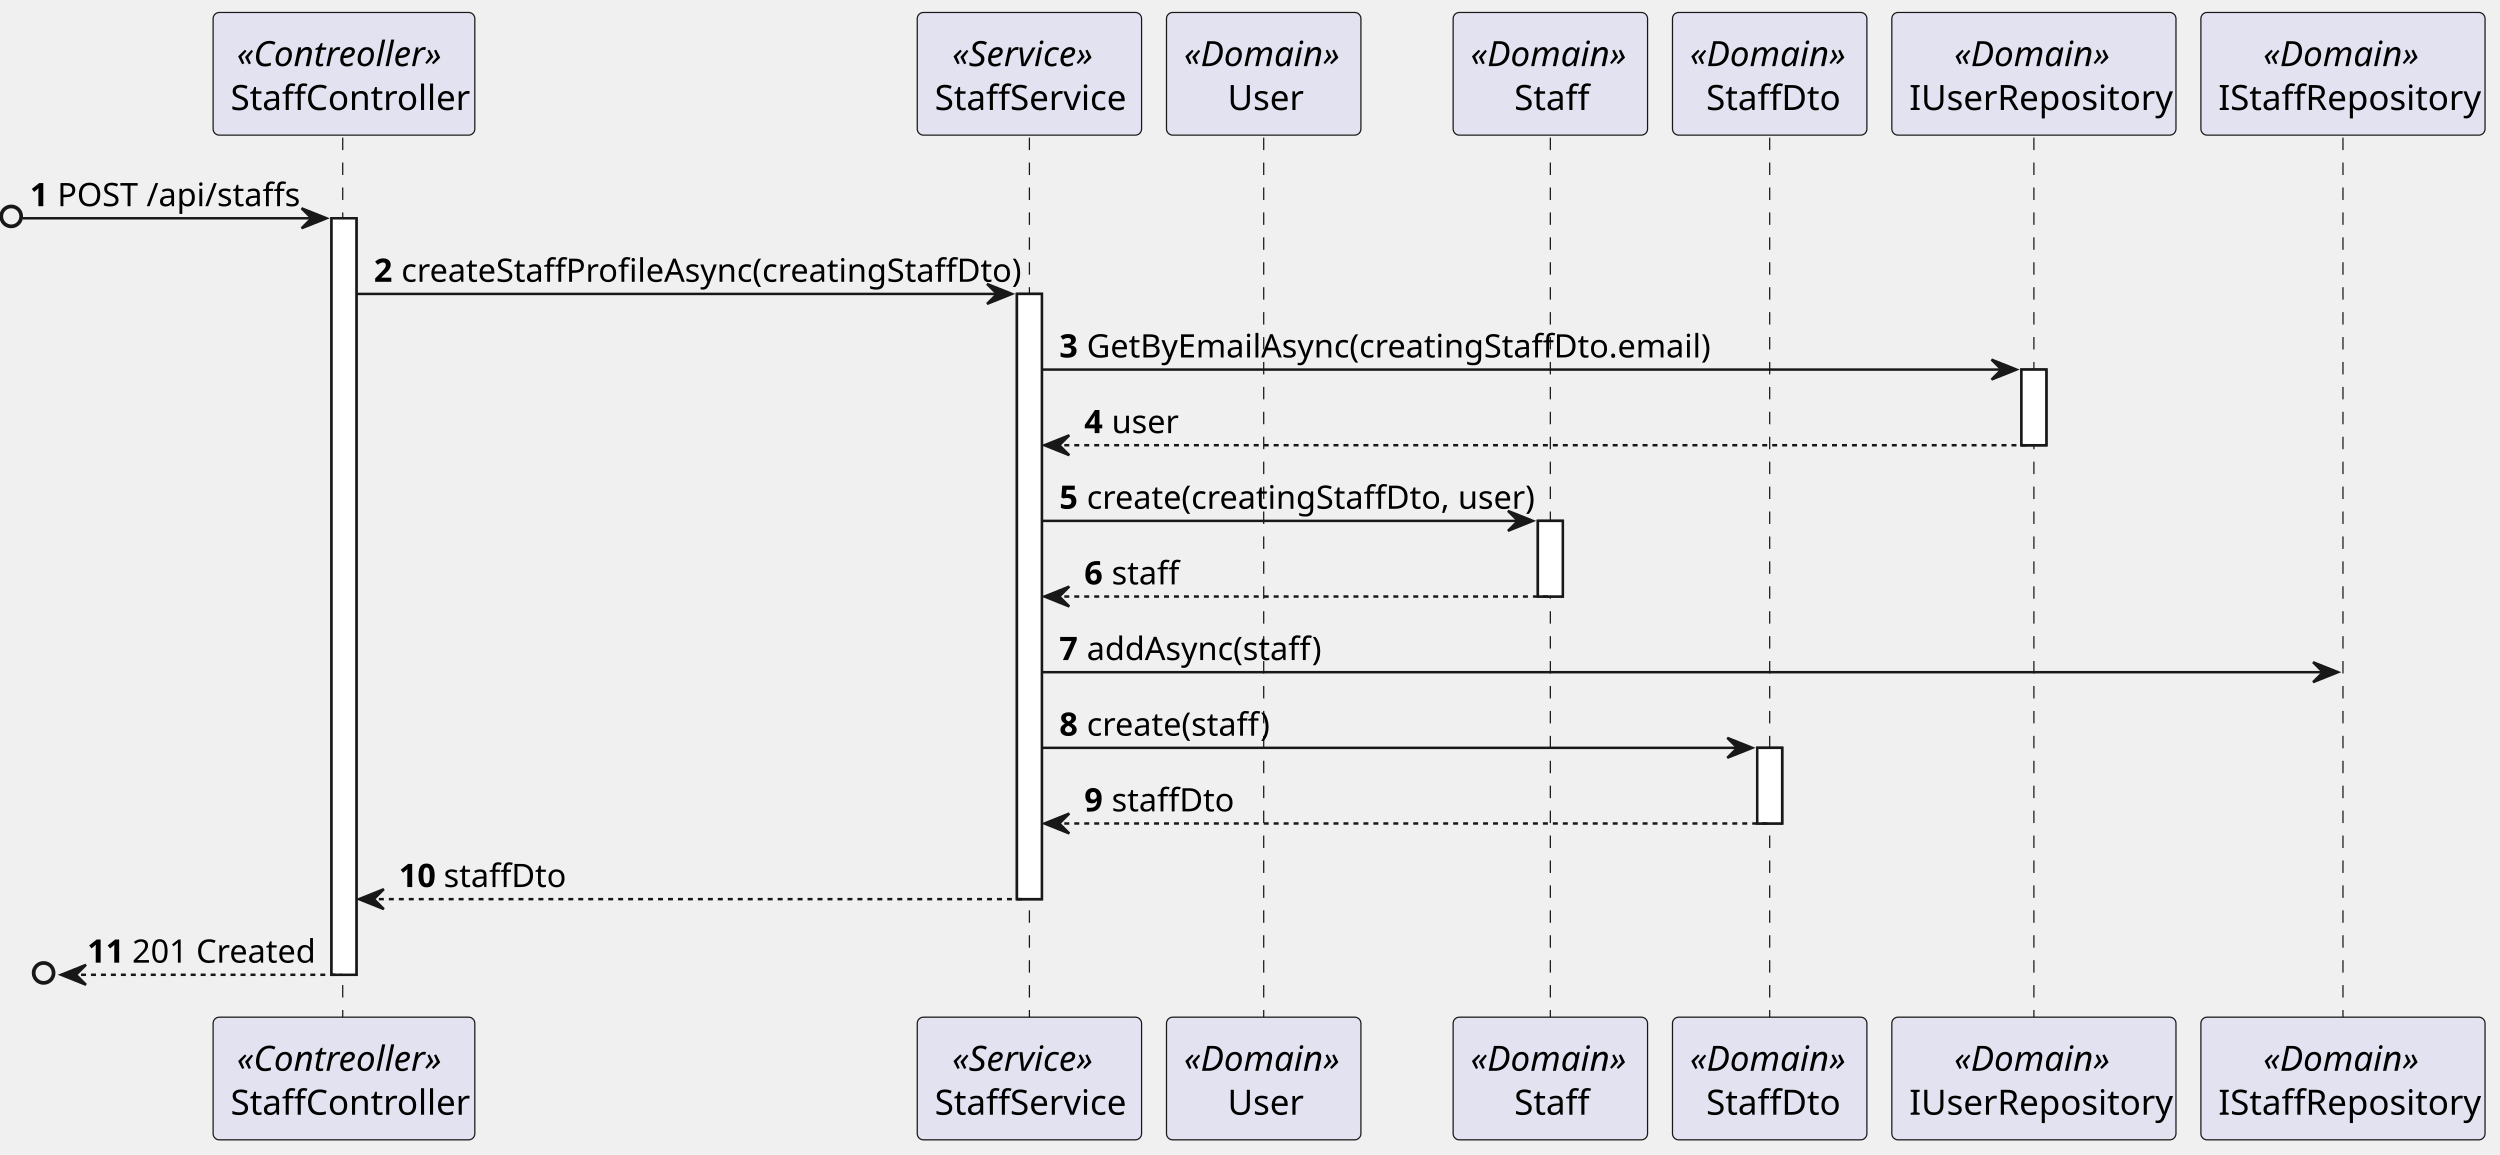
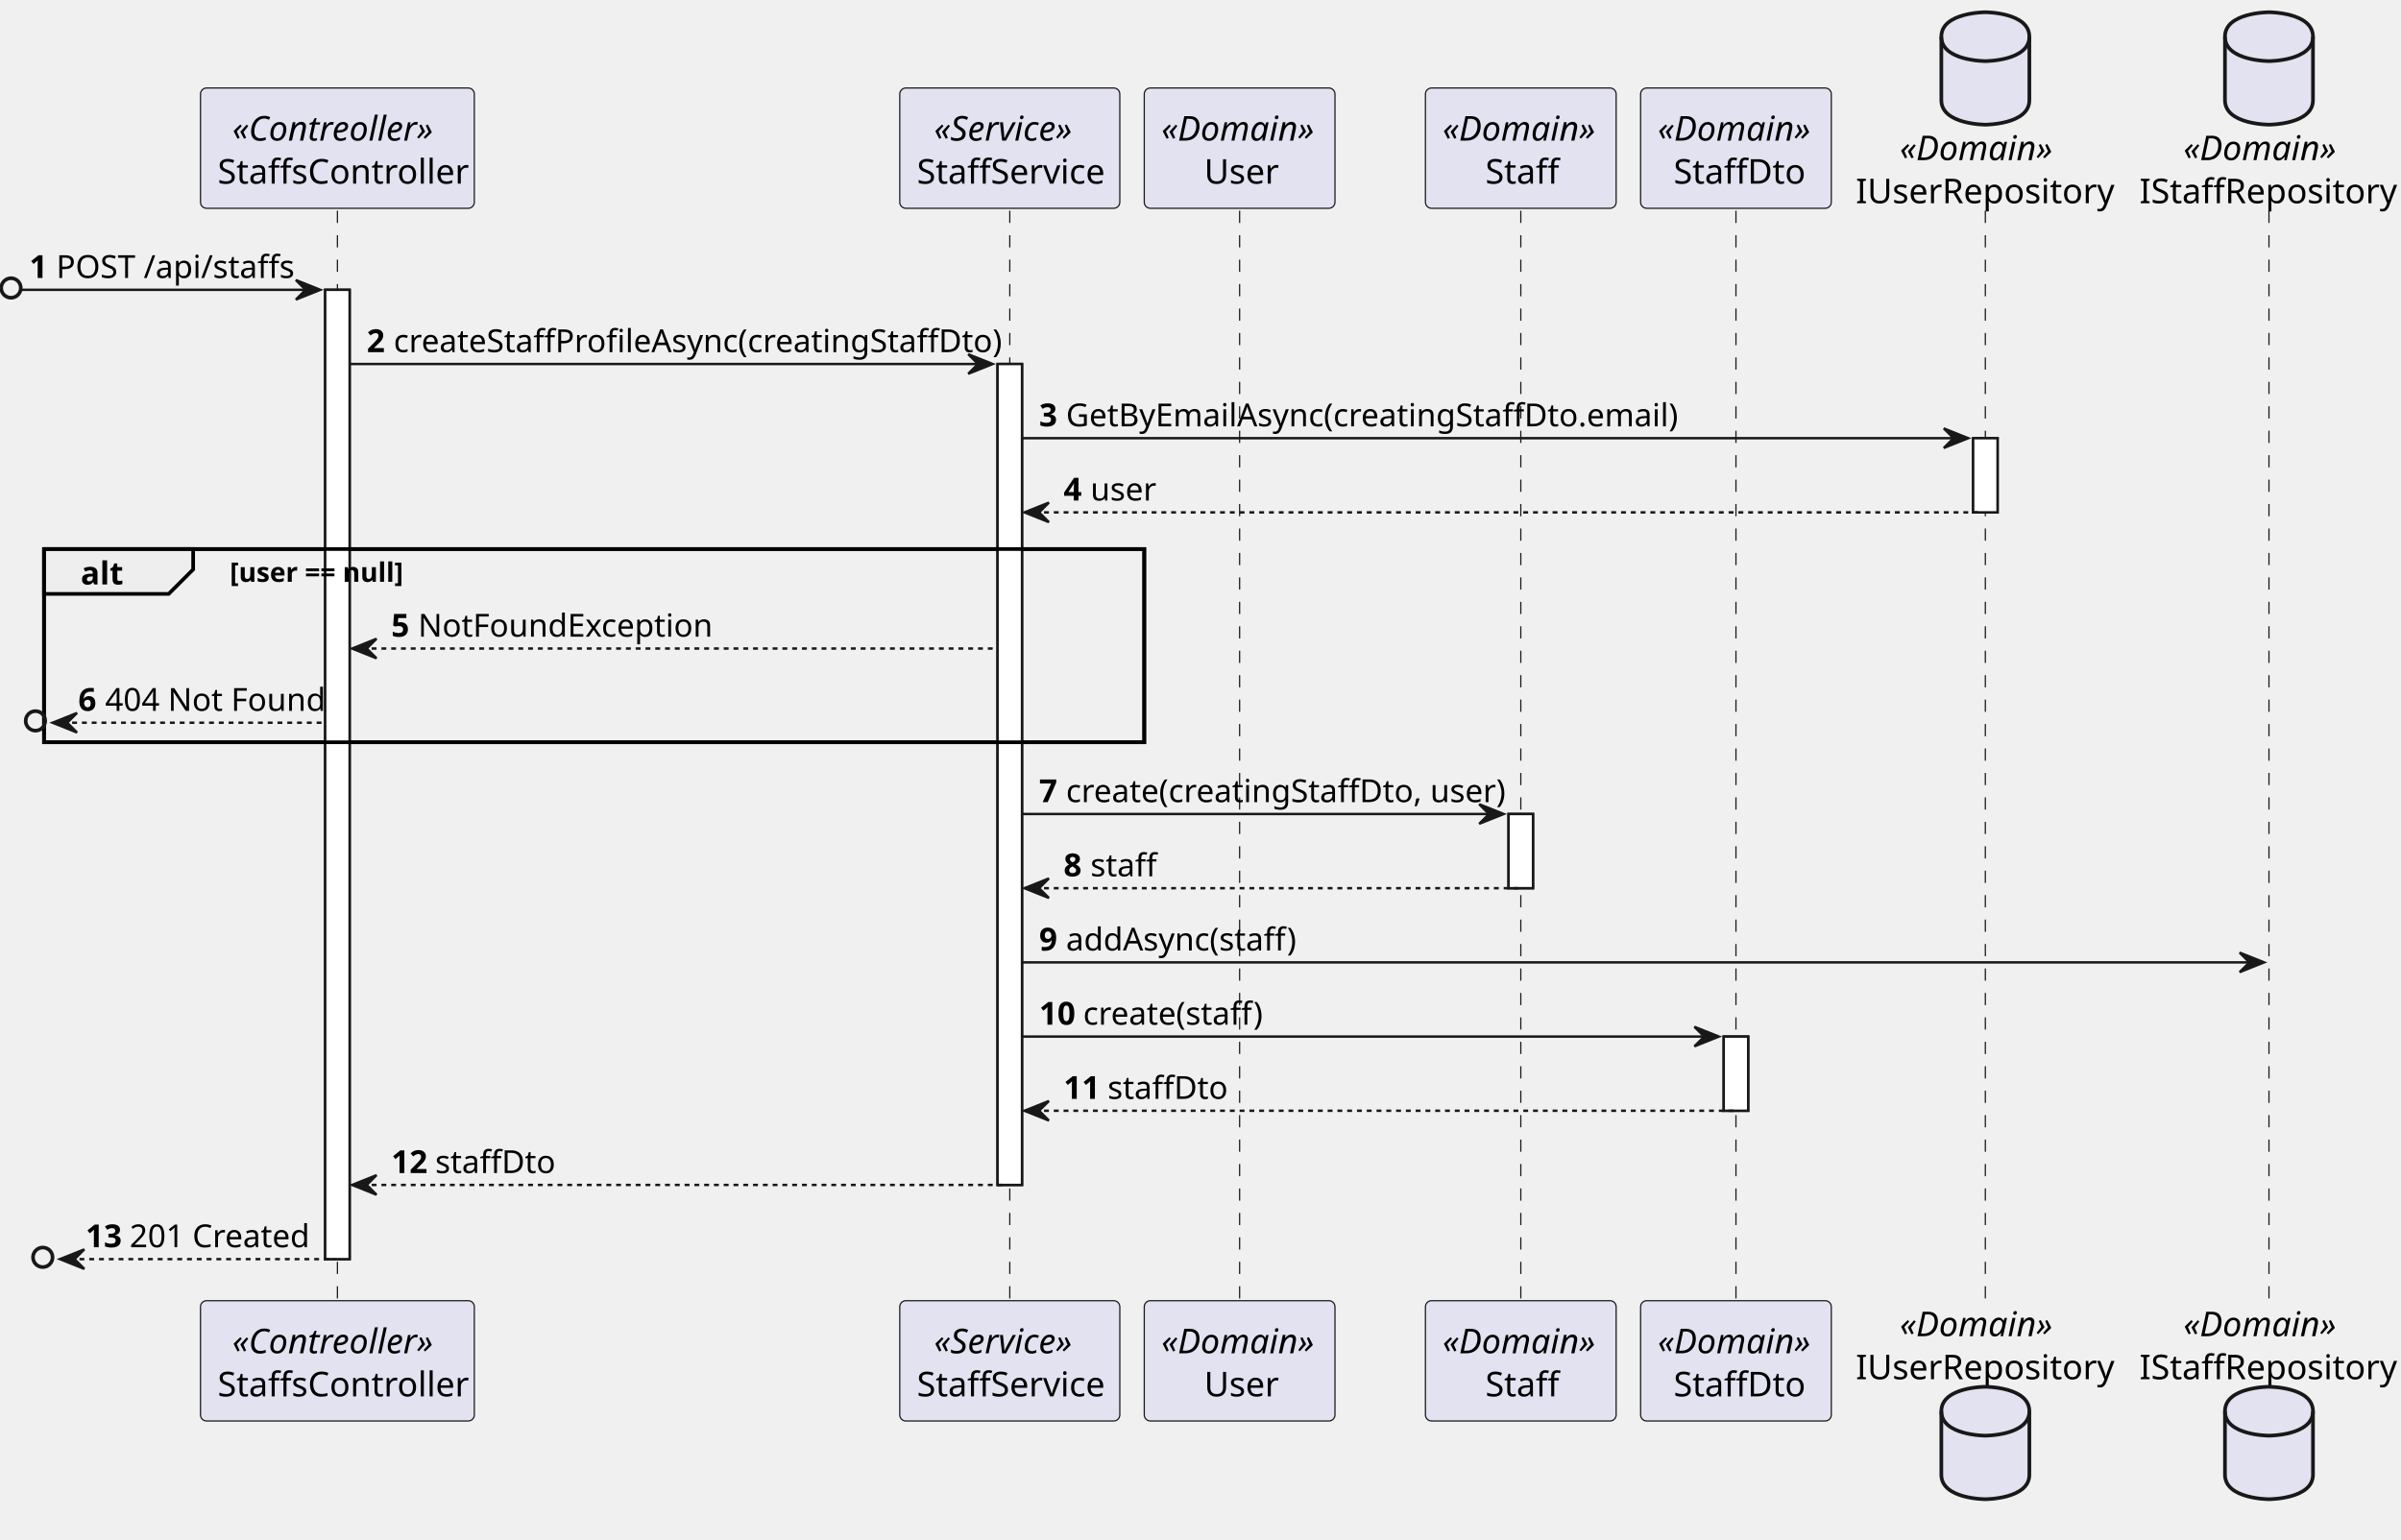
- <svg xmlns="http://www.w3.org/2000/svg" contentStyleType="text/css" height="463px" preserveAspectRatio="none" style="width:1003px;height:463px;background:#FFFFFF;" version="1.1" viewBox="0 0 1003 463" width="1003px" zoomAndPan="magnify">
+ <svg xmlns="http://www.w3.org/2000/svg" contentStyleType="text/css" height="630px" preserveAspectRatio="none" style="width:982px;height:630px;background:#FFFFFF;" version="1.1" viewBox="0 0 982 630" width="982px" zoomAndPan="magnify">
  <defs />
  <g>
-     <rect fill="#FFFFFF" height="303.516" style="stroke:#181818;stroke-width:1.0;" width="10" x="133" y="87.57" />
-     <rect fill="#FFFFFF" height="242.812" style="stroke:#181818;stroke-width:1.0;" width="10" x="408" y="117.922" />
-     <rect fill="#FFFFFF" height="30.352" style="stroke:#181818;stroke-width:1.0;" width="10" x="617" y="208.977" />
-     <rect fill="#FFFFFF" height="30.352" style="stroke:#181818;stroke-width:1.0;" width="10" x="705" y="300.031" />
-     <rect fill="#FFFFFF" height="30.352" style="stroke:#181818;stroke-width:1.0;" width="10" x="811" y="148.273" />
-     <line style="stroke:#181818;stroke-width:0.5;stroke-dasharray:5.0,5.0;" x1="137.5" x2="137.5" y1="55.219" y2="409.086" />
-     <line style="stroke:#181818;stroke-width:0.5;stroke-dasharray:5.0,5.0;" x1="413" x2="413" y1="55.219" y2="409.086" />
-     <line style="stroke:#181818;stroke-width:0.5;stroke-dasharray:5.0,5.0;" x1="507" x2="507" y1="55.219" y2="409.086" />
-     <line style="stroke:#181818;stroke-width:0.5;stroke-dasharray:5.0,5.0;" x1="622" x2="622" y1="55.219" y2="409.086" />
-     <line style="stroke:#181818;stroke-width:0.5;stroke-dasharray:5.0,5.0;" x1="710" x2="710" y1="55.219" y2="409.086" />
-     <line style="stroke:#181818;stroke-width:0.5;stroke-dasharray:5.0,5.0;" x1="816" x2="816" y1="55.219" y2="409.086" />
-     <line style="stroke:#181818;stroke-width:0.5;stroke-dasharray:5.0,5.0;" x1="940" x2="940" y1="55.219" y2="409.086" />
-     <rect fill="#E2E2F0" height="49.219" rx="2.5" ry="2.5" style="stroke:#181818;stroke-width:0.5;" width="105" x="85.5" y="5" />
-     <text fill="#000000" font-family="sans-serif" font-size="14" font-style="italic" lengthAdjust="spacing" textLength="86" x="95" y="26.533">«Contreoller»</text>
-     <text fill="#000000" font-family="sans-serif" font-size="14" lengthAdjust="spacing" textLength="91" x="92.5" y="44.143">StaffController</text>
-     <rect fill="#E2E2F0" height="49.219" rx="2.5" ry="2.5" style="stroke:#181818;stroke-width:0.5;" width="105" x="85.5" y="408.086" />
-     <text fill="#000000" font-family="sans-serif" font-size="14" font-style="italic" lengthAdjust="spacing" textLength="86" x="95" y="429.619">«Contreoller»</text>
-     <text fill="#000000" font-family="sans-serif" font-size="14" lengthAdjust="spacing" textLength="91" x="92.5" y="447.228">StaffController</text>
-     <rect fill="#E2E2F0" height="49.219" rx="2.5" ry="2.5" style="stroke:#181818;stroke-width:0.5;" width="90" x="368" y="5" />
-     <text fill="#000000" font-family="sans-serif" font-size="14" font-style="italic" lengthAdjust="spacing" textLength="62" x="382" y="26.533">«Service»</text>
-     <text fill="#000000" font-family="sans-serif" font-size="14" lengthAdjust="spacing" textLength="76" x="375" y="44.143">StaffService</text>
-     <rect fill="#E2E2F0" height="49.219" rx="2.5" ry="2.5" style="stroke:#181818;stroke-width:0.5;" width="90" x="368" y="408.086" />
-     <text fill="#000000" font-family="sans-serif" font-size="14" font-style="italic" lengthAdjust="spacing" textLength="62" x="382" y="429.619">«Service»</text>
-     <text fill="#000000" font-family="sans-serif" font-size="14" lengthAdjust="spacing" textLength="76" x="375" y="447.228">StaffService</text>
-     <rect fill="#E2E2F0" height="49.219" rx="2.5" ry="2.5" style="stroke:#181818;stroke-width:0.5;" width="78" x="468" y="5" />
-     <text fill="#000000" font-family="sans-serif" font-size="14" font-style="italic" lengthAdjust="spacing" textLength="64" x="475" y="26.533">«Domain»</text>
-     <text fill="#000000" font-family="sans-serif" font-size="14" lengthAdjust="spacing" textLength="29" x="492.5" y="44.143">User</text>
-     <rect fill="#E2E2F0" height="49.219" rx="2.5" ry="2.5" style="stroke:#181818;stroke-width:0.5;" width="78" x="468" y="408.086" />
-     <text fill="#000000" font-family="sans-serif" font-size="14" font-style="italic" lengthAdjust="spacing" textLength="64" x="475" y="429.619">«Domain»</text>
-     <text fill="#000000" font-family="sans-serif" font-size="14" lengthAdjust="spacing" textLength="29" x="492.5" y="447.228">User</text>
-     <rect fill="#E2E2F0" height="49.219" rx="2.5" ry="2.5" style="stroke:#181818;stroke-width:0.5;" width="78" x="583" y="5" />
-     <text fill="#000000" font-family="sans-serif" font-size="14" font-style="italic" lengthAdjust="spacing" textLength="64" x="590" y="26.533">«Domain»</text>
-     <text fill="#000000" font-family="sans-serif" font-size="14" lengthAdjust="spacing" textLength="29" x="607.5" y="44.143">Staff</text>
-     <rect fill="#E2E2F0" height="49.219" rx="2.5" ry="2.5" style="stroke:#181818;stroke-width:0.5;" width="78" x="583" y="408.086" />
-     <text fill="#000000" font-family="sans-serif" font-size="14" font-style="italic" lengthAdjust="spacing" textLength="64" x="590" y="429.619">«Domain»</text>
-     <text fill="#000000" font-family="sans-serif" font-size="14" lengthAdjust="spacing" textLength="29" x="607.5" y="447.228">Staff</text>
-     <rect fill="#E2E2F0" height="49.219" rx="2.5" ry="2.5" style="stroke:#181818;stroke-width:0.5;" width="78" x="671" y="5" />
-     <text fill="#000000" font-family="sans-serif" font-size="14" font-style="italic" lengthAdjust="spacing" textLength="64" x="678" y="26.533">«Domain»</text>
-     <text fill="#000000" font-family="sans-serif" font-size="14" lengthAdjust="spacing" textLength="51" x="684.5" y="44.143">StaffDto</text>
-     <rect fill="#E2E2F0" height="49.219" rx="2.5" ry="2.5" style="stroke:#181818;stroke-width:0.5;" width="78" x="671" y="408.086" />
-     <text fill="#000000" font-family="sans-serif" font-size="14" font-style="italic" lengthAdjust="spacing" textLength="64" x="678" y="429.619">«Domain»</text>
-     <text fill="#000000" font-family="sans-serif" font-size="14" lengthAdjust="spacing" textLength="51" x="684.5" y="447.228">StaffDto</text>
-     <rect fill="#E2E2F0" height="49.219" rx="2.5" ry="2.5" style="stroke:#181818;stroke-width:0.5;" width="114" x="759" y="5" />
-     <text fill="#000000" font-family="sans-serif" font-size="14" font-style="italic" lengthAdjust="spacing" textLength="64" x="784" y="26.533">«Domain»</text>
-     <text fill="#000000" font-family="sans-serif" font-size="14" lengthAdjust="spacing" textLength="100" x="766" y="44.143">IUserRepository</text>
-     <rect fill="#E2E2F0" height="49.219" rx="2.5" ry="2.5" style="stroke:#181818;stroke-width:0.5;" width="114" x="759" y="408.086" />
-     <text fill="#000000" font-family="sans-serif" font-size="14" font-style="italic" lengthAdjust="spacing" textLength="64" x="784" y="429.619">«Domain»</text>
-     <text fill="#000000" font-family="sans-serif" font-size="14" lengthAdjust="spacing" textLength="100" x="766" y="447.228">IUserRepository</text>
-     <rect fill="#E2E2F0" height="49.219" rx="2.5" ry="2.5" style="stroke:#181818;stroke-width:0.5;" width="114" x="883" y="5" />
-     <text fill="#000000" font-family="sans-serif" font-size="14" font-style="italic" lengthAdjust="spacing" textLength="64" x="908" y="26.533">«Domain»</text>
-     <text fill="#000000" font-family="sans-serif" font-size="14" lengthAdjust="spacing" textLength="100" x="890" y="44.143">IStaffRepository</text>
-     <rect fill="#E2E2F0" height="49.219" rx="2.5" ry="2.5" style="stroke:#181818;stroke-width:0.5;" width="114" x="883" y="408.086" />
-     <text fill="#000000" font-family="sans-serif" font-size="14" font-style="italic" lengthAdjust="spacing" textLength="64" x="908" y="429.619">«Domain»</text>
-     <text fill="#000000" font-family="sans-serif" font-size="14" lengthAdjust="spacing" textLength="100" x="890" y="447.228">IStaffRepository</text>
-     <rect fill="#FFFFFF" height="303.516" style="stroke:#181818;stroke-width:1.0;" width="10" x="133" y="87.57" />
-     <rect fill="#FFFFFF" height="242.812" style="stroke:#181818;stroke-width:1.0;" width="10" x="408" y="117.922" />
-     <rect fill="#FFFFFF" height="30.352" style="stroke:#181818;stroke-width:1.0;" width="10" x="617" y="208.977" />
-     <rect fill="#FFFFFF" height="30.352" style="stroke:#181818;stroke-width:1.0;" width="10" x="705" y="300.031" />
-     <rect fill="#FFFFFF" height="30.352" style="stroke:#181818;stroke-width:1.0;" width="10" x="811" y="148.273" />
-     <ellipse cx="4.5" cy="86.82" fill="none" rx="4" ry="4" style="stroke:#181818;stroke-width:1.5;" />
-     <polygon fill="#181818" points="121,83.57,131,87.57,121,91.57,125,87.57" style="stroke:#181818;stroke-width:1.0;" />
-     <line style="stroke:#181818;stroke-width:1.0;" x1="9" x2="127" y1="87.57" y2="87.57" />
-     <text fill="#000000" font-family="sans-serif" font-size="13" font-weight="bold" lengthAdjust="spacing" textLength="7" x="12" y="82.714">1</text>
-     <text fill="#000000" font-family="sans-serif" font-size="13" lengthAdjust="spacing" textLength="95" x="23" y="82.714">POST /api/staffs</text>
-     <polygon fill="#181818" points="396,113.922,406,117.922,396,121.922,400,117.922" style="stroke:#181818;stroke-width:1.0;" />
-     <line style="stroke:#181818;stroke-width:1.0;" x1="143" x2="402" y1="117.922" y2="117.922" />
-     <text fill="#000000" font-family="sans-serif" font-size="13" font-weight="bold" lengthAdjust="spacing" textLength="7" x="150" y="113.065">2</text>
-     <text fill="#000000" font-family="sans-serif" font-size="13" lengthAdjust="spacing" textLength="235" x="161" y="113.065">createStaffProfileAsync(creatingStaffDto)</text>
-     <polygon fill="#181818" points="799,144.273,809,148.273,799,152.273,803,148.273" style="stroke:#181818;stroke-width:1.0;" />
-     <line style="stroke:#181818;stroke-width:1.0;" x1="418" x2="805" y1="148.273" y2="148.273" />
-     <text fill="#000000" font-family="sans-serif" font-size="13" font-weight="bold" lengthAdjust="spacing" textLength="7" x="425" y="143.417">3</text>
-     <text fill="#000000" font-family="sans-serif" font-size="13" lengthAdjust="spacing" textLength="242" x="436" y="143.417">GetByEmailAsync(creatingStaffDto.email)</text>
-     <polygon fill="#181818" points="429,174.625,419,178.625,429,182.625,425,178.625" style="stroke:#181818;stroke-width:1.0;" />
-     <line style="stroke:#181818;stroke-width:1.0;stroke-dasharray:2.0,2.0;" x1="423" x2="815" y1="178.625" y2="178.625" />
-     <text fill="#000000" font-family="sans-serif" font-size="13" font-weight="bold" lengthAdjust="spacing" textLength="7" x="435" y="173.769">4</text>
-     <text fill="#000000" font-family="sans-serif" font-size="13" lengthAdjust="spacing" textLength="25" x="446" y="173.769">user</text>
-     <polygon fill="#181818" points="605,204.977,615,208.977,605,212.977,609,208.977" style="stroke:#181818;stroke-width:1.0;" />
-     <line style="stroke:#181818;stroke-width:1.0;" x1="418" x2="611" y1="208.977" y2="208.977" />
-     <text fill="#000000" font-family="sans-serif" font-size="13" font-weight="bold" lengthAdjust="spacing" textLength="7" x="425" y="204.12">5</text>
-     <text fill="#000000" font-family="sans-serif" font-size="13" lengthAdjust="spacing" textLength="169" x="436" y="204.12">create(creatingStaffDto, user)</text>
-     <polygon fill="#181818" points="429,235.328,419,239.328,429,243.328,425,239.328" style="stroke:#181818;stroke-width:1.0;" />
-     <line style="stroke:#181818;stroke-width:1.0;stroke-dasharray:2.0,2.0;" x1="423" x2="621" y1="239.328" y2="239.328" />
-     <text fill="#000000" font-family="sans-serif" font-size="13" font-weight="bold" lengthAdjust="spacing" textLength="7" x="435" y="234.472">6</text>
-     <text fill="#000000" font-family="sans-serif" font-size="13" lengthAdjust="spacing" textLength="24" x="446" y="234.472">staff</text>
-     <polygon fill="#181818" points="928,265.68,938,269.68,928,273.68,932,269.68" style="stroke:#181818;stroke-width:1.0;" />
-     <line style="stroke:#181818;stroke-width:1.0;" x1="418" x2="934" y1="269.68" y2="269.68" />
-     <text fill="#000000" font-family="sans-serif" font-size="13" font-weight="bold" lengthAdjust="spacing" textLength="7" x="425" y="264.823">7</text>
-     <text fill="#000000" font-family="sans-serif" font-size="13" lengthAdjust="spacing" textLength="90" x="436" y="264.823">addAsync(staff)</text>
-     <polygon fill="#181818" points="693,296.031,703,300.031,693,304.031,697,300.031" style="stroke:#181818;stroke-width:1.0;" />
-     <line style="stroke:#181818;stroke-width:1.0;" x1="418" x2="699" y1="300.031" y2="300.031" />
-     <text fill="#000000" font-family="sans-serif" font-size="13" font-weight="bold" lengthAdjust="spacing" textLength="7" x="425" y="295.175">8</text>
-     <text fill="#000000" font-family="sans-serif" font-size="13" lengthAdjust="spacing" textLength="68" x="436" y="295.175">create(staff)</text>
-     <polygon fill="#181818" points="429,326.383,419,330.383,429,334.383,425,330.383" style="stroke:#181818;stroke-width:1.0;" />
-     <line style="stroke:#181818;stroke-width:1.0;stroke-dasharray:2.0,2.0;" x1="423" x2="709" y1="330.383" y2="330.383" />
-     <text fill="#000000" font-family="sans-serif" font-size="13" font-weight="bold" lengthAdjust="spacing" textLength="7" x="435" y="325.526">9</text>
-     <text fill="#000000" font-family="sans-serif" font-size="13" lengthAdjust="spacing" textLength="44" x="446" y="325.526">staffDto</text>
-     <polygon fill="#181818" points="154,356.734,144,360.734,154,364.734,150,360.734" style="stroke:#181818;stroke-width:1.0;" />
-     <line style="stroke:#181818;stroke-width:1.0;stroke-dasharray:2.0,2.0;" x1="148" x2="412" y1="360.734" y2="360.734" />
-     <text fill="#000000" font-family="sans-serif" font-size="13" font-weight="bold" lengthAdjust="spacing" textLength="14" x="160" y="355.878">10</text>
-     <text fill="#000000" font-family="sans-serif" font-size="13" lengthAdjust="spacing" textLength="44" x="178" y="355.878">staffDto</text>
-     <ellipse cx="17.5" cy="390.336" fill="none" rx="4" ry="4" style="stroke:#181818;stroke-width:1.5;" />
-     <polygon fill="#181818" points="34.5,387.086,24.5,391.086,34.5,395.086,30.5,391.086" style="stroke:#181818;stroke-width:1.0;" />
-     <line style="stroke:#181818;stroke-width:1.0;stroke-dasharray:2.0,2.0;" x1="32.5" x2="137" y1="391.086" y2="391.086" />
-     <text fill="#000000" font-family="sans-serif" font-size="13" font-weight="bold" lengthAdjust="spacing" textLength="14" x="35" y="386.229">11</text>
-     <text fill="#000000" font-family="sans-serif" font-size="13" lengthAdjust="spacing" textLength="70" x="53" y="386.229">201 Created</text>
+     <rect fill="#FFFFFF" height="396.57" style="stroke:#181818;stroke-width:1.0;" width="10" x="133" y="118.57" />
+     <rect fill="#FFFFFF" height="335.867" style="stroke:#181818;stroke-width:1.0;" width="10" x="408" y="148.922" />
+     <rect fill="#FFFFFF" height="30.352" style="stroke:#181818;stroke-width:1.0;" width="10" x="617" y="333.031" />
+     <rect fill="#FFFFFF" height="30.352" style="stroke:#181818;stroke-width:1.0;" width="10" x="705" y="424.086" />
+     <rect fill="#FFFFFF" height="30.352" style="stroke:#181818;stroke-width:1.0;" width="10" x="807" y="179.273" />
+     <rect fill="none" height="79.055" style="stroke:#000000;stroke-width:1.5;" width="450" x="18" y="224.625" />
+     <line style="stroke:#181818;stroke-width:0.5;stroke-dasharray:5.0,5.0;" x1="138" x2="138" y1="86.219" y2="533.141" />
+     <line style="stroke:#181818;stroke-width:0.5;stroke-dasharray:5.0,5.0;" x1="413" x2="413" y1="86.219" y2="533.141" />
+     <line style="stroke:#181818;stroke-width:0.5;stroke-dasharray:5.0,5.0;" x1="507" x2="507" y1="86.219" y2="533.141" />
+     <line style="stroke:#181818;stroke-width:0.5;stroke-dasharray:5.0,5.0;" x1="622" x2="622" y1="86.219" y2="533.141" />
+     <line style="stroke:#181818;stroke-width:0.5;stroke-dasharray:5.0,5.0;" x1="710" x2="710" y1="86.219" y2="533.141" />
+     <line style="stroke:#181818;stroke-width:0.5;stroke-dasharray:5.0,5.0;" x1="812" x2="812" y1="86.219" y2="533.141" />
+     <line style="stroke:#181818;stroke-width:0.5;stroke-dasharray:5.0,5.0;" x1="928" x2="928" y1="86.219" y2="533.141" />
+     <rect fill="#E2E2F0" height="49.219" rx="2.5" ry="2.5" style="stroke:#181818;stroke-width:0.5;" width="112" x="82" y="36" />
+     <text fill="#000000" font-family="sans-serif" font-size="14" font-style="italic" lengthAdjust="spacing" textLength="86" x="95" y="57.533">«Contreoller»</text>
+     <text fill="#000000" font-family="sans-serif" font-size="14" lengthAdjust="spacing" textLength="98" x="89" y="75.143">StaffsController</text>
+     <rect fill="#E2E2F0" height="49.219" rx="2.5" ry="2.5" style="stroke:#181818;stroke-width:0.5;" width="112" x="82" y="532.141" />
+     <text fill="#000000" font-family="sans-serif" font-size="14" font-style="italic" lengthAdjust="spacing" textLength="86" x="95" y="553.674">«Contreoller»</text>
+     <text fill="#000000" font-family="sans-serif" font-size="14" lengthAdjust="spacing" textLength="98" x="89" y="571.283">StaffsController</text>
+     <rect fill="#E2E2F0" height="49.219" rx="2.5" ry="2.5" style="stroke:#181818;stroke-width:0.5;" width="90" x="368" y="36" />
+     <text fill="#000000" font-family="sans-serif" font-size="14" font-style="italic" lengthAdjust="spacing" textLength="62" x="382" y="57.533">«Service»</text>
+     <text fill="#000000" font-family="sans-serif" font-size="14" lengthAdjust="spacing" textLength="76" x="375" y="75.143">StaffService</text>
+     <rect fill="#E2E2F0" height="49.219" rx="2.5" ry="2.5" style="stroke:#181818;stroke-width:0.5;" width="90" x="368" y="532.141" />
+     <text fill="#000000" font-family="sans-serif" font-size="14" font-style="italic" lengthAdjust="spacing" textLength="62" x="382" y="553.674">«Service»</text>
+     <text fill="#000000" font-family="sans-serif" font-size="14" lengthAdjust="spacing" textLength="76" x="375" y="571.283">StaffService</text>
+     <rect fill="#E2E2F0" height="49.219" rx="2.5" ry="2.5" style="stroke:#181818;stroke-width:0.5;" width="78" x="468" y="36" />
+     <text fill="#000000" font-family="sans-serif" font-size="14" font-style="italic" lengthAdjust="spacing" textLength="64" x="475" y="57.533">«Domain»</text>
+     <text fill="#000000" font-family="sans-serif" font-size="14" lengthAdjust="spacing" textLength="29" x="492.5" y="75.143">User</text>
+     <rect fill="#E2E2F0" height="49.219" rx="2.5" ry="2.5" style="stroke:#181818;stroke-width:0.5;" width="78" x="468" y="532.141" />
+     <text fill="#000000" font-family="sans-serif" font-size="14" font-style="italic" lengthAdjust="spacing" textLength="64" x="475" y="553.674">«Domain»</text>
+     <text fill="#000000" font-family="sans-serif" font-size="14" lengthAdjust="spacing" textLength="29" x="492.5" y="571.283">User</text>
+     <rect fill="#E2E2F0" height="49.219" rx="2.5" ry="2.5" style="stroke:#181818;stroke-width:0.5;" width="78" x="583" y="36" />
+     <text fill="#000000" font-family="sans-serif" font-size="14" font-style="italic" lengthAdjust="spacing" textLength="64" x="590" y="57.533">«Domain»</text>
+     <text fill="#000000" font-family="sans-serif" font-size="14" lengthAdjust="spacing" textLength="29" x="607.5" y="75.143">Staff</text>
+     <rect fill="#E2E2F0" height="49.219" rx="2.5" ry="2.5" style="stroke:#181818;stroke-width:0.5;" width="78" x="583" y="532.141" />
+     <text fill="#000000" font-family="sans-serif" font-size="14" font-style="italic" lengthAdjust="spacing" textLength="64" x="590" y="553.674">«Domain»</text>
+     <text fill="#000000" font-family="sans-serif" font-size="14" lengthAdjust="spacing" textLength="29" x="607.5" y="571.283">Staff</text>
+     <rect fill="#E2E2F0" height="49.219" rx="2.5" ry="2.5" style="stroke:#181818;stroke-width:0.5;" width="78" x="671" y="36" />
+     <text fill="#000000" font-family="sans-serif" font-size="14" font-style="italic" lengthAdjust="spacing" textLength="64" x="678" y="57.533">«Domain»</text>
+     <text fill="#000000" font-family="sans-serif" font-size="14" lengthAdjust="spacing" textLength="51" x="684.5" y="75.143">StaffDto</text>
+     <rect fill="#E2E2F0" height="49.219" rx="2.5" ry="2.5" style="stroke:#181818;stroke-width:0.5;" width="78" x="671" y="532.141" />
+     <text fill="#000000" font-family="sans-serif" font-size="14" font-style="italic" lengthAdjust="spacing" textLength="64" x="678" y="553.674">«Domain»</text>
+     <text fill="#000000" font-family="sans-serif" font-size="14" lengthAdjust="spacing" textLength="51" x="684.5" y="571.283">StaffDto</text>
+     <text fill="#000000" font-family="sans-serif" font-size="14" font-style="italic" lengthAdjust="spacing" textLength="64" x="777" y="65.533">«Domain»</text>
+     <text fill="#000000" font-family="sans-serif" font-size="14" lengthAdjust="spacing" textLength="100" x="759" y="83.143">IUserRepository</text>
+     <path d="M794,15 C794,5 812,5 812,5 C812,5 830,5 830,15 L830,41 C830,51 812,51 812,51 C812,51 794,51 794,41 L794,15 " fill="#E2E2F0" style="stroke:#181818;stroke-width:1.5;" />
+     <path d="M794,15 C794,25 812,25 812,25 C812,25 830,25 830,15 " fill="none" style="stroke:#181818;stroke-width:1.5;" />
+     <text fill="#000000" font-family="sans-serif" font-size="14" font-style="italic" lengthAdjust="spacing" textLength="64" x="777" y="546.674">«Domain»</text>
+     <text fill="#000000" font-family="sans-serif" font-size="14" lengthAdjust="spacing" textLength="100" x="759" y="564.283">IUserRepository</text>
+     <path d="M794,577.359 C794,567.359 812,567.359 812,567.359 C812,567.359 830,567.359 830,577.359 L830,603.359 C830,613.359 812,613.359 812,613.359 C812,613.359 794,613.359 794,603.359 L794,577.359 " fill="#E2E2F0" style="stroke:#181818;stroke-width:1.5;" />
+     <path d="M794,577.359 C794,587.359 812,587.359 812,587.359 C812,587.359 830,587.359 830,577.359 " fill="none" style="stroke:#181818;stroke-width:1.5;" />
+     <text fill="#000000" font-family="sans-serif" font-size="14" font-style="italic" lengthAdjust="spacing" textLength="64" x="893" y="65.533">«Domain»</text>
+     <text fill="#000000" font-family="sans-serif" font-size="14" lengthAdjust="spacing" textLength="100" x="875" y="83.143">IStaffRepository</text>
+     <path d="M910,15 C910,5 928,5 928,5 C928,5 946,5 946,15 L946,41 C946,51 928,51 928,51 C928,51 910,51 910,41 L910,15 " fill="#E2E2F0" style="stroke:#181818;stroke-width:1.5;" />
+     <path d="M910,15 C910,25 928,25 928,25 C928,25 946,25 946,15 " fill="none" style="stroke:#181818;stroke-width:1.5;" />
+     <text fill="#000000" font-family="sans-serif" font-size="14" font-style="italic" lengthAdjust="spacing" textLength="64" x="893" y="546.674">«Domain»</text>
+     <text fill="#000000" font-family="sans-serif" font-size="14" lengthAdjust="spacing" textLength="100" x="875" y="564.283">IStaffRepository</text>
+     <path d="M910,577.359 C910,567.359 928,567.359 928,567.359 C928,567.359 946,567.359 946,577.359 L946,603.359 C946,613.359 928,613.359 928,613.359 C928,613.359 910,613.359 910,603.359 L910,577.359 " fill="#E2E2F0" style="stroke:#181818;stroke-width:1.5;" />
+     <path d="M910,577.359 C910,587.359 928,587.359 928,587.359 C928,587.359 946,587.359 946,577.359 " fill="none" style="stroke:#181818;stroke-width:1.5;" />
+     <rect fill="#FFFFFF" height="396.57" style="stroke:#181818;stroke-width:1.0;" width="10" x="133" y="118.57" />
+     <rect fill="#FFFFFF" height="335.867" style="stroke:#181818;stroke-width:1.0;" width="10" x="408" y="148.922" />
+     <rect fill="#FFFFFF" height="30.352" style="stroke:#181818;stroke-width:1.0;" width="10" x="617" y="333.031" />
+     <rect fill="#FFFFFF" height="30.352" style="stroke:#181818;stroke-width:1.0;" width="10" x="705" y="424.086" />
+     <rect fill="#FFFFFF" height="30.352" style="stroke:#181818;stroke-width:1.0;" width="10" x="807" y="179.273" />
+     <ellipse cx="4.5" cy="117.82" fill="none" rx="4" ry="4" style="stroke:#181818;stroke-width:1.5;" />
+     <polygon fill="#181818" points="121,114.57,131,118.57,121,122.57,125,118.57" style="stroke:#181818;stroke-width:1.0;" />
+     <line style="stroke:#181818;stroke-width:1.0;" x1="9" x2="127" y1="118.57" y2="118.57" />
+     <text fill="#000000" font-family="sans-serif" font-size="13" font-weight="bold" lengthAdjust="spacing" textLength="7" x="12" y="113.714">1</text>
+     <text fill="#000000" font-family="sans-serif" font-size="13" lengthAdjust="spacing" textLength="95" x="23" y="113.714">POST /api/staffs</text>
+     <polygon fill="#181818" points="396,144.922,406,148.922,396,152.922,400,148.922" style="stroke:#181818;stroke-width:1.0;" />
+     <line style="stroke:#181818;stroke-width:1.0;" x1="143" x2="402" y1="148.922" y2="148.922" />
+     <text fill="#000000" font-family="sans-serif" font-size="13" font-weight="bold" lengthAdjust="spacing" textLength="7" x="150" y="144.065">2</text>
+     <text fill="#000000" font-family="sans-serif" font-size="13" lengthAdjust="spacing" textLength="235" x="161" y="144.065">createStaffProfileAsync(creatingStaffDto)</text>
+     <polygon fill="#181818" points="795,175.273,805,179.273,795,183.273,799,179.273" style="stroke:#181818;stroke-width:1.0;" />
+     <line style="stroke:#181818;stroke-width:1.0;" x1="418" x2="801" y1="179.273" y2="179.273" />
+     <text fill="#000000" font-family="sans-serif" font-size="13" font-weight="bold" lengthAdjust="spacing" textLength="7" x="425" y="174.417">3</text>
+     <text fill="#000000" font-family="sans-serif" font-size="13" lengthAdjust="spacing" textLength="242" x="436" y="174.417">GetByEmailAsync(creatingStaffDto.email)</text>
+     <polygon fill="#181818" points="429,205.625,419,209.625,429,213.625,425,209.625" style="stroke:#181818;stroke-width:1.0;" />
+     <line style="stroke:#181818;stroke-width:1.0;stroke-dasharray:2.0,2.0;" x1="423" x2="811" y1="209.625" y2="209.625" />
+     <text fill="#000000" font-family="sans-serif" font-size="13" font-weight="bold" lengthAdjust="spacing" textLength="7" x="435" y="204.769">4</text>
+     <text fill="#000000" font-family="sans-serif" font-size="13" lengthAdjust="spacing" textLength="25" x="446" y="204.769">user</text>
+     <path d="M18,224.625 L79,224.625 L79,232.977 L69,242.977 L18,242.977 L18,224.625 " fill="#EEEEEE" style="stroke:#000000;stroke-width:1.5;" />
+     <rect fill="none" height="79.055" style="stroke:#000000;stroke-width:1.5;" width="450" x="18" y="224.625" />
+     <text fill="#000000" font-family="sans-serif" font-size="13" font-weight="bold" lengthAdjust="spacing" textLength="16" x="33" y="239.12">alt</text>
+     <text fill="#000000" font-family="sans-serif" font-size="11" font-weight="bold" lengthAdjust="spacing" textLength="72" x="94" y="238.044">[user == null]</text>
+     <polygon fill="#181818" points="154,261.328,144,265.328,154,269.328,150,265.328" style="stroke:#181818;stroke-width:1.0;" />
+     <line style="stroke:#181818;stroke-width:1.0;stroke-dasharray:2.0,2.0;" x1="148" x2="407" y1="265.328" y2="265.328" />
+     <text fill="#000000" font-family="sans-serif" font-size="13" font-weight="bold" lengthAdjust="spacing" textLength="7" x="160" y="260.472">5</text>
+     <text fill="#000000" font-family="sans-serif" font-size="13" lengthAdjust="spacing" textLength="114" x="171" y="260.472">NotFoundException</text>
+     <ellipse cx="14.5" cy="294.93" fill="none" rx="4" ry="4" style="stroke:#181818;stroke-width:1.5;" />
+     <polygon fill="#181818" points="31.5,291.68,21.5,295.68,31.5,299.68,27.5,295.68" style="stroke:#181818;stroke-width:1.0;" />
+     <line style="stroke:#181818;stroke-width:1.0;stroke-dasharray:2.0,2.0;" x1="29.5" x2="132" y1="295.68" y2="295.68" />
+     <text fill="#000000" font-family="sans-serif" font-size="13" font-weight="bold" lengthAdjust="spacing" textLength="7" x="32" y="290.823">6</text>
+     <text fill="#000000" font-family="sans-serif" font-size="13" lengthAdjust="spacing" textLength="85" x="43" y="290.823">404 Not Found</text>
+     <polygon fill="#181818" points="605,329.031,615,333.031,605,337.031,609,333.031" style="stroke:#181818;stroke-width:1.0;" />
+     <line style="stroke:#181818;stroke-width:1.0;" x1="418" x2="611" y1="333.031" y2="333.031" />
+     <text fill="#000000" font-family="sans-serif" font-size="13" font-weight="bold" lengthAdjust="spacing" textLength="7" x="425" y="328.175">7</text>
+     <text fill="#000000" font-family="sans-serif" font-size="13" lengthAdjust="spacing" textLength="169" x="436" y="328.175">create(creatingStaffDto, user)</text>
+     <polygon fill="#181818" points="429,359.383,419,363.383,429,367.383,425,363.383" style="stroke:#181818;stroke-width:1.0;" />
+     <line style="stroke:#181818;stroke-width:1.0;stroke-dasharray:2.0,2.0;" x1="423" x2="621" y1="363.383" y2="363.383" />
+     <text fill="#000000" font-family="sans-serif" font-size="13" font-weight="bold" lengthAdjust="spacing" textLength="7" x="435" y="358.526">8</text>
+     <text fill="#000000" font-family="sans-serif" font-size="13" lengthAdjust="spacing" textLength="24" x="446" y="358.526">staff</text>
+     <polygon fill="#181818" points="916,389.734,926,393.734,916,397.734,920,393.734" style="stroke:#181818;stroke-width:1.0;" />
+     <line style="stroke:#181818;stroke-width:1.0;" x1="418" x2="922" y1="393.734" y2="393.734" />
+     <text fill="#000000" font-family="sans-serif" font-size="13" font-weight="bold" lengthAdjust="spacing" textLength="7" x="425" y="388.878">9</text>
+     <text fill="#000000" font-family="sans-serif" font-size="13" lengthAdjust="spacing" textLength="90" x="436" y="388.878">addAsync(staff)</text>
+     <polygon fill="#181818" points="693,420.086,703,424.086,693,428.086,697,424.086" style="stroke:#181818;stroke-width:1.0;" />
+     <line style="stroke:#181818;stroke-width:1.0;" x1="418" x2="699" y1="424.086" y2="424.086" />
+     <text fill="#000000" font-family="sans-serif" font-size="13" font-weight="bold" lengthAdjust="spacing" textLength="14" x="425" y="419.229">10</text>
+     <text fill="#000000" font-family="sans-serif" font-size="13" lengthAdjust="spacing" textLength="68" x="443" y="419.229">create(staff)</text>
+     <polygon fill="#181818" points="429,450.438,419,454.438,429,458.438,425,454.438" style="stroke:#181818;stroke-width:1.0;" />
+     <line style="stroke:#181818;stroke-width:1.0;stroke-dasharray:2.0,2.0;" x1="423" x2="709" y1="454.438" y2="454.438" />
+     <text fill="#000000" font-family="sans-serif" font-size="13" font-weight="bold" lengthAdjust="spacing" textLength="14" x="435" y="449.581">11</text>
+     <text fill="#000000" font-family="sans-serif" font-size="13" lengthAdjust="spacing" textLength="44" x="453" y="449.581">staffDto</text>
+     <polygon fill="#181818" points="154,480.789,144,484.789,154,488.789,150,484.789" style="stroke:#181818;stroke-width:1.0;" />
+     <line style="stroke:#181818;stroke-width:1.0;stroke-dasharray:2.0,2.0;" x1="148" x2="412" y1="484.789" y2="484.789" />
+     <text fill="#000000" font-family="sans-serif" font-size="13" font-weight="bold" lengthAdjust="spacing" textLength="14" x="160" y="479.933">12</text>
+     <text fill="#000000" font-family="sans-serif" font-size="13" lengthAdjust="spacing" textLength="44" x="178" y="479.933">staffDto</text>
+     <ellipse cx="17.5" cy="514.391" fill="none" rx="4" ry="4" style="stroke:#181818;stroke-width:1.5;" />
+     <polygon fill="#181818" points="34.5,511.141,24.5,515.141,34.5,519.141,30.5,515.141" style="stroke:#181818;stroke-width:1.0;" />
+     <line style="stroke:#181818;stroke-width:1.0;stroke-dasharray:2.0,2.0;" x1="32.5" x2="137" y1="515.141" y2="515.141" />
+     <text fill="#000000" font-family="sans-serif" font-size="13" font-weight="bold" lengthAdjust="spacing" textLength="14" x="35" y="510.284">13</text>
+     <text fill="#000000" font-family="sans-serif" font-size="13" lengthAdjust="spacing" textLength="70" x="53" y="510.284">201 Created</text>
  </g>
</svg>
